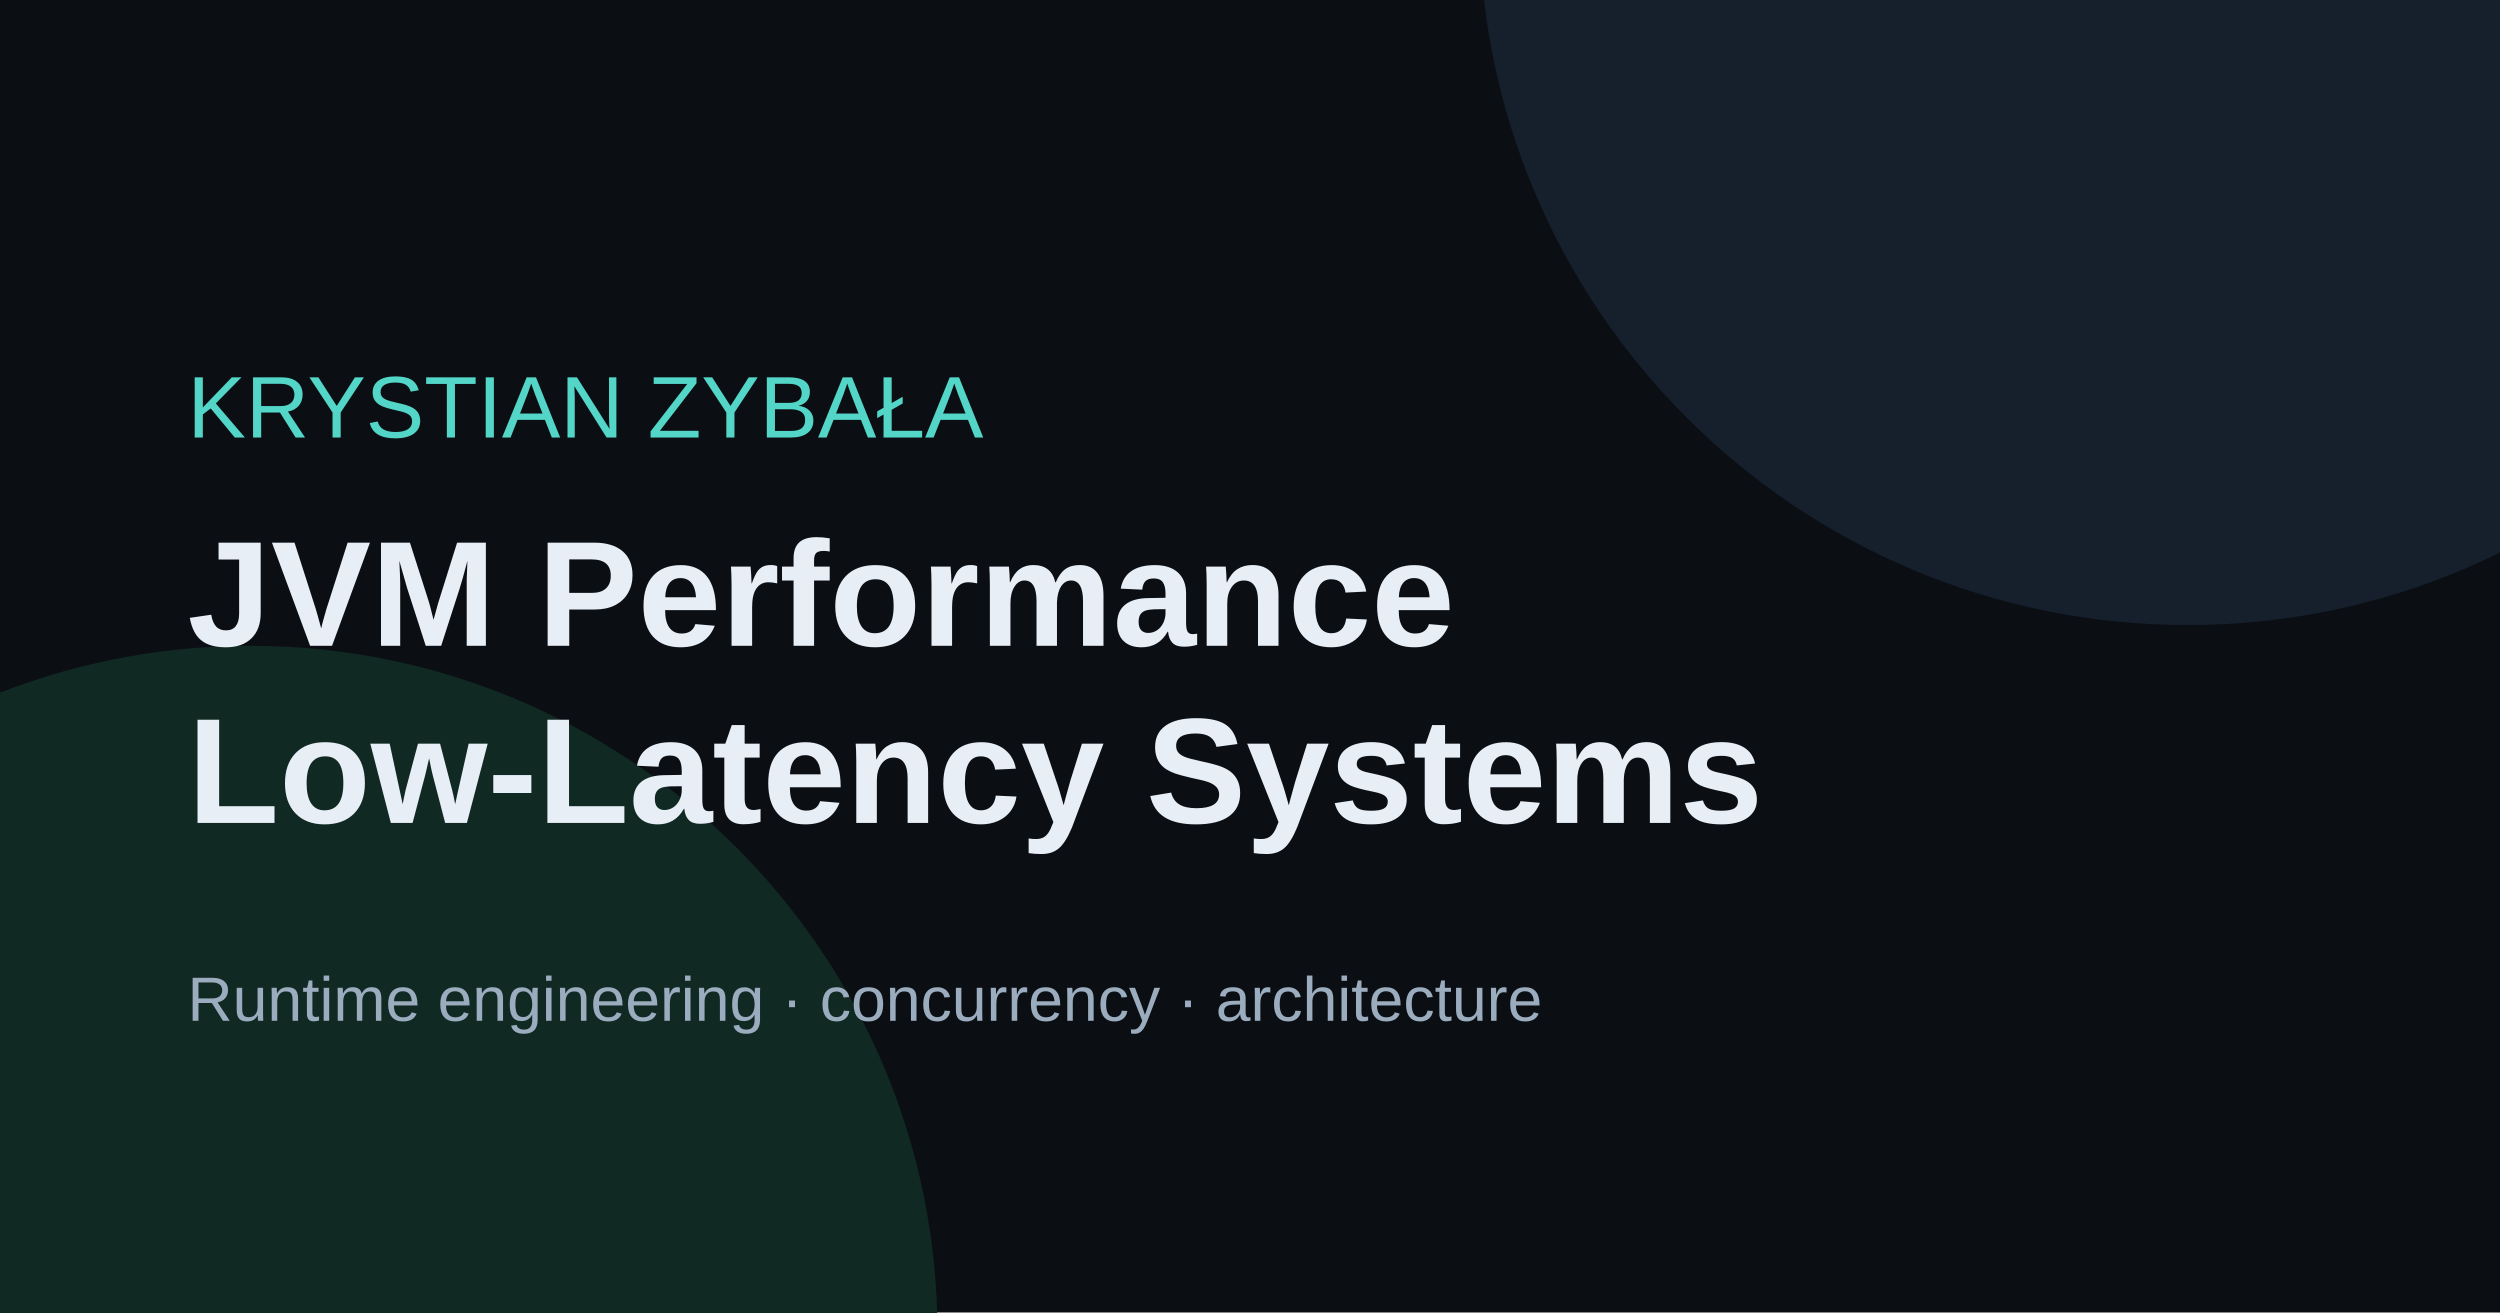
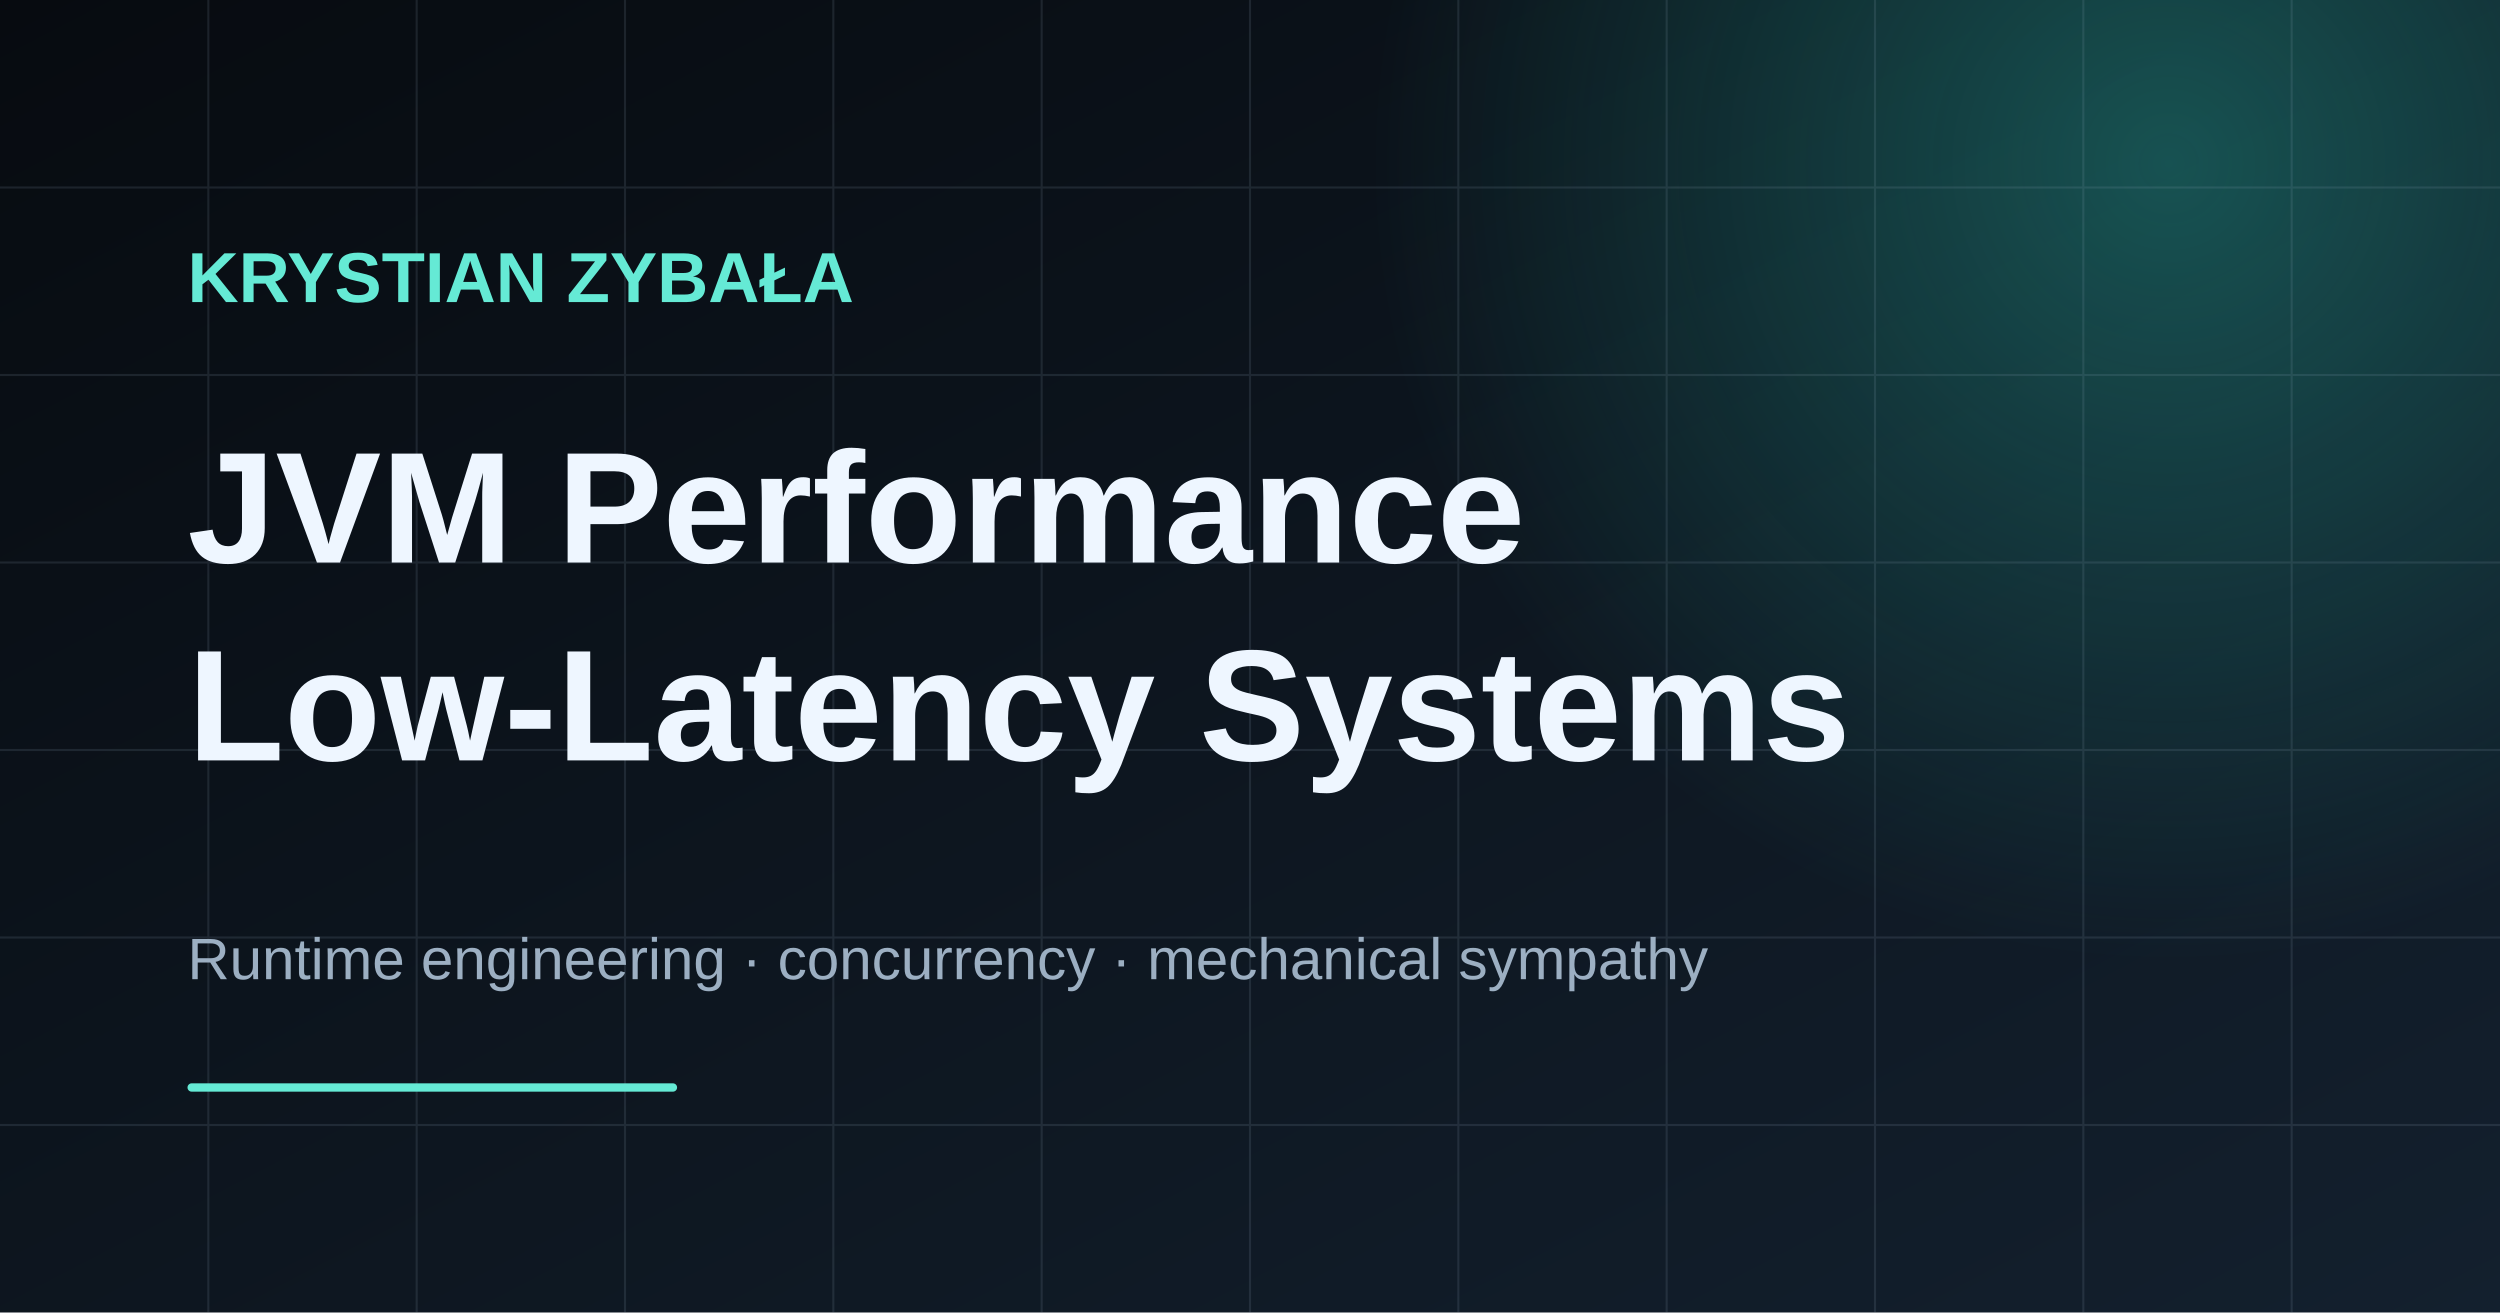
<svg xmlns="http://www.w3.org/2000/svg" width="1200" height="630" viewBox="0 0 1200 630">
-   <rect width="1200" height="630" fill="#0b0f14" />
-   <circle cx="1050" cy="-40" r="340" fill="#16202d" />
-   <circle cx="120" cy="640" r="330" fill="#102923" />
-   <text x="90" y="210" font-family="Arial, sans-serif" font-size="42" fill="#53d6c7">KRYSTIAN ZYBAŁA</text>
-   <text x="90" y="310" font-family="Arial, sans-serif" font-size="72" font-weight="700" fill="#e8eef6">JVM Performance</text>
-   <text x="90" y="395" font-family="Arial, sans-serif" font-size="72" font-weight="700" fill="#e8eef6">Low-Latency Systems</text>
-   <text x="90" y="490" font-family="Arial, sans-serif" font-size="30" fill="#9aacbd">Runtime engineering · concurrency · architecture</text>
+   <defs>
+     <linearGradient id="g" x1="0" y1="0" x2="1" y2="1">
+       <stop stop-color="#070b10" />
+       <stop offset="1" stop-color="#13202e" />
+     </linearGradient>
+     <radialGradient id="r">
+       <stop stop-color="#2dd4bf" stop-opacity=".32" />
+       <stop offset="1" stop-color="#2dd4bf" stop-opacity="0" />
+     </radialGradient>
+   </defs>
+   <rect width="1200" height="630" fill="url(#g)" />
+   <circle cx="1040" cy="80" r="380" fill="url(#r)" />
+   <g opacity=".14" stroke="#9cafc2">
+     <path d="M0 90h1200M0 180h1200M0 270h1200M0 360h1200M0 450h1200M0 540h1200" />
+     <path d="M100 0v630M200 0v630M300 0v630M400 0v630M500 0v630M600 0v630M700 0v630M800 0v630M900 0v630M1000 0v630M1100 0v630" />
+   </g>
+   <text x="90" y="145" font-family="Arial, sans-serif" font-size="34" font-weight="700" fill="#65ead5">KRYSTIAN ZYBAŁA</text>
+   <text x="90" y="270" font-family="Arial, sans-serif" font-size="76" font-weight="800" fill="#eef6ff">JVM Performance</text>
+   <text x="90" y="365" font-family="Arial, sans-serif" font-size="76" font-weight="800" fill="#eef6ff">Low-Latency Systems</text>
+   <text x="90" y="470" font-family="Arial, sans-serif" font-size="28" fill="#9cafc2">Runtime engineering · concurrency · mechanical sympathy</text>
+   <rect x="90" y="520" width="235" height="4" rx="2" fill="#65ead5" />
</svg>
